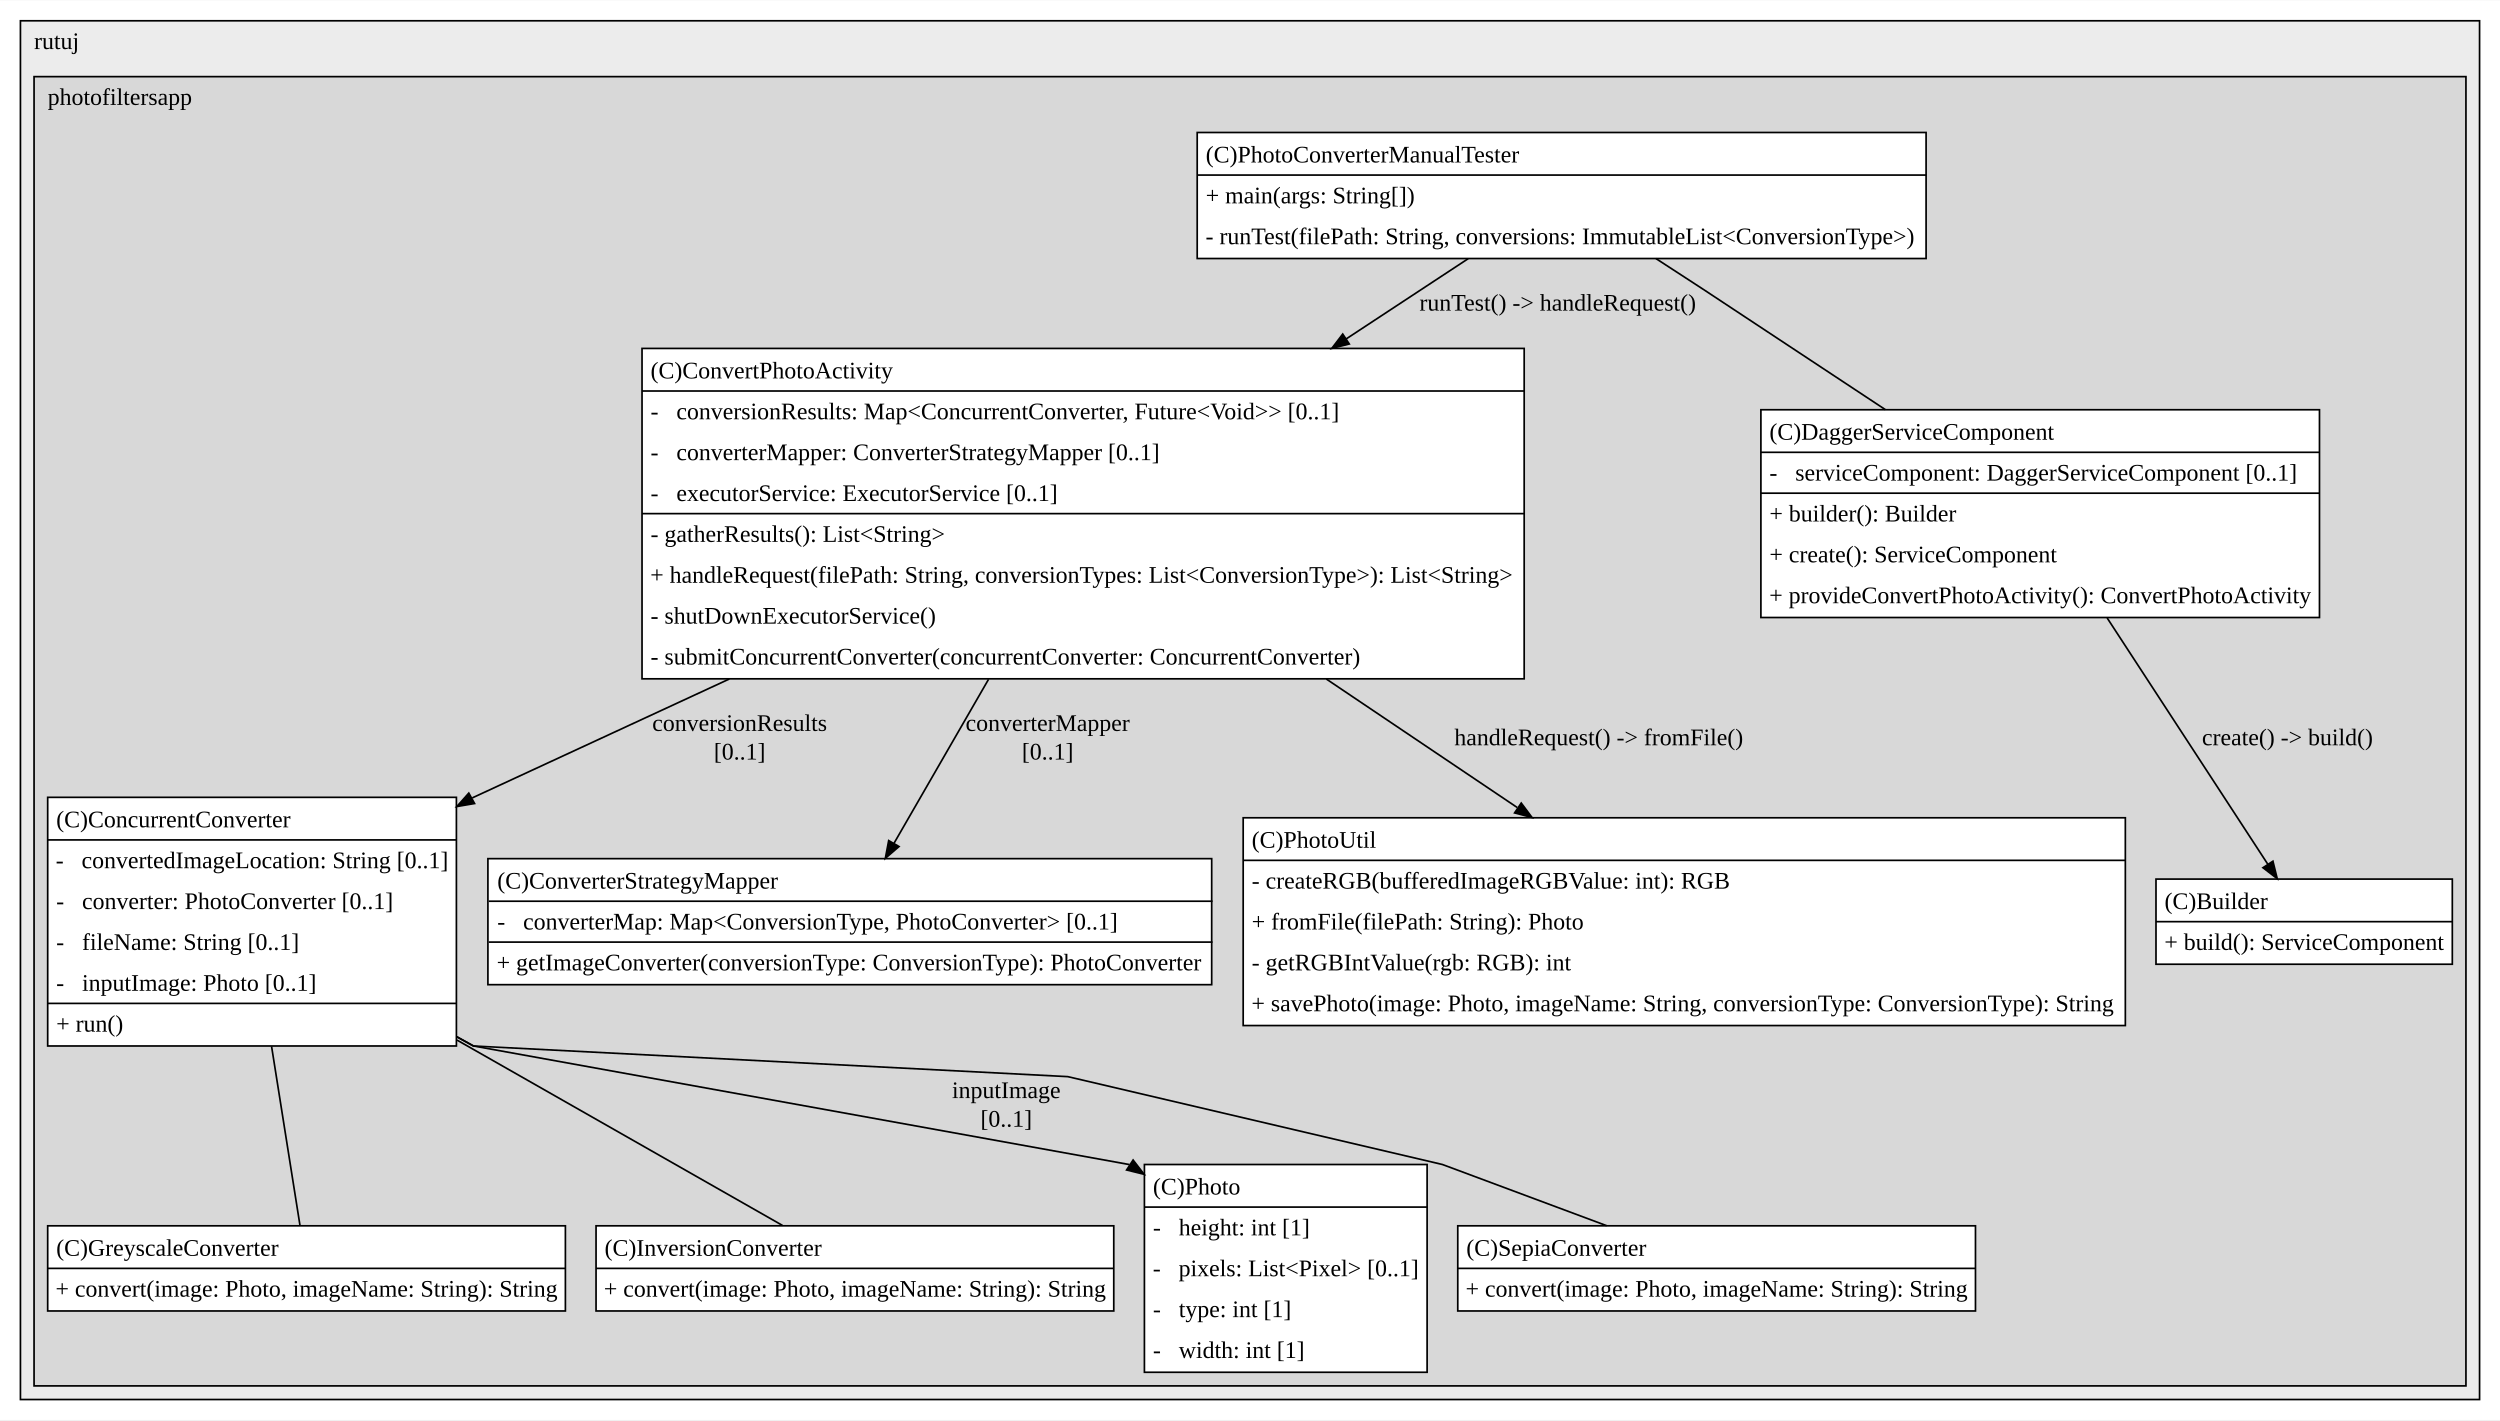
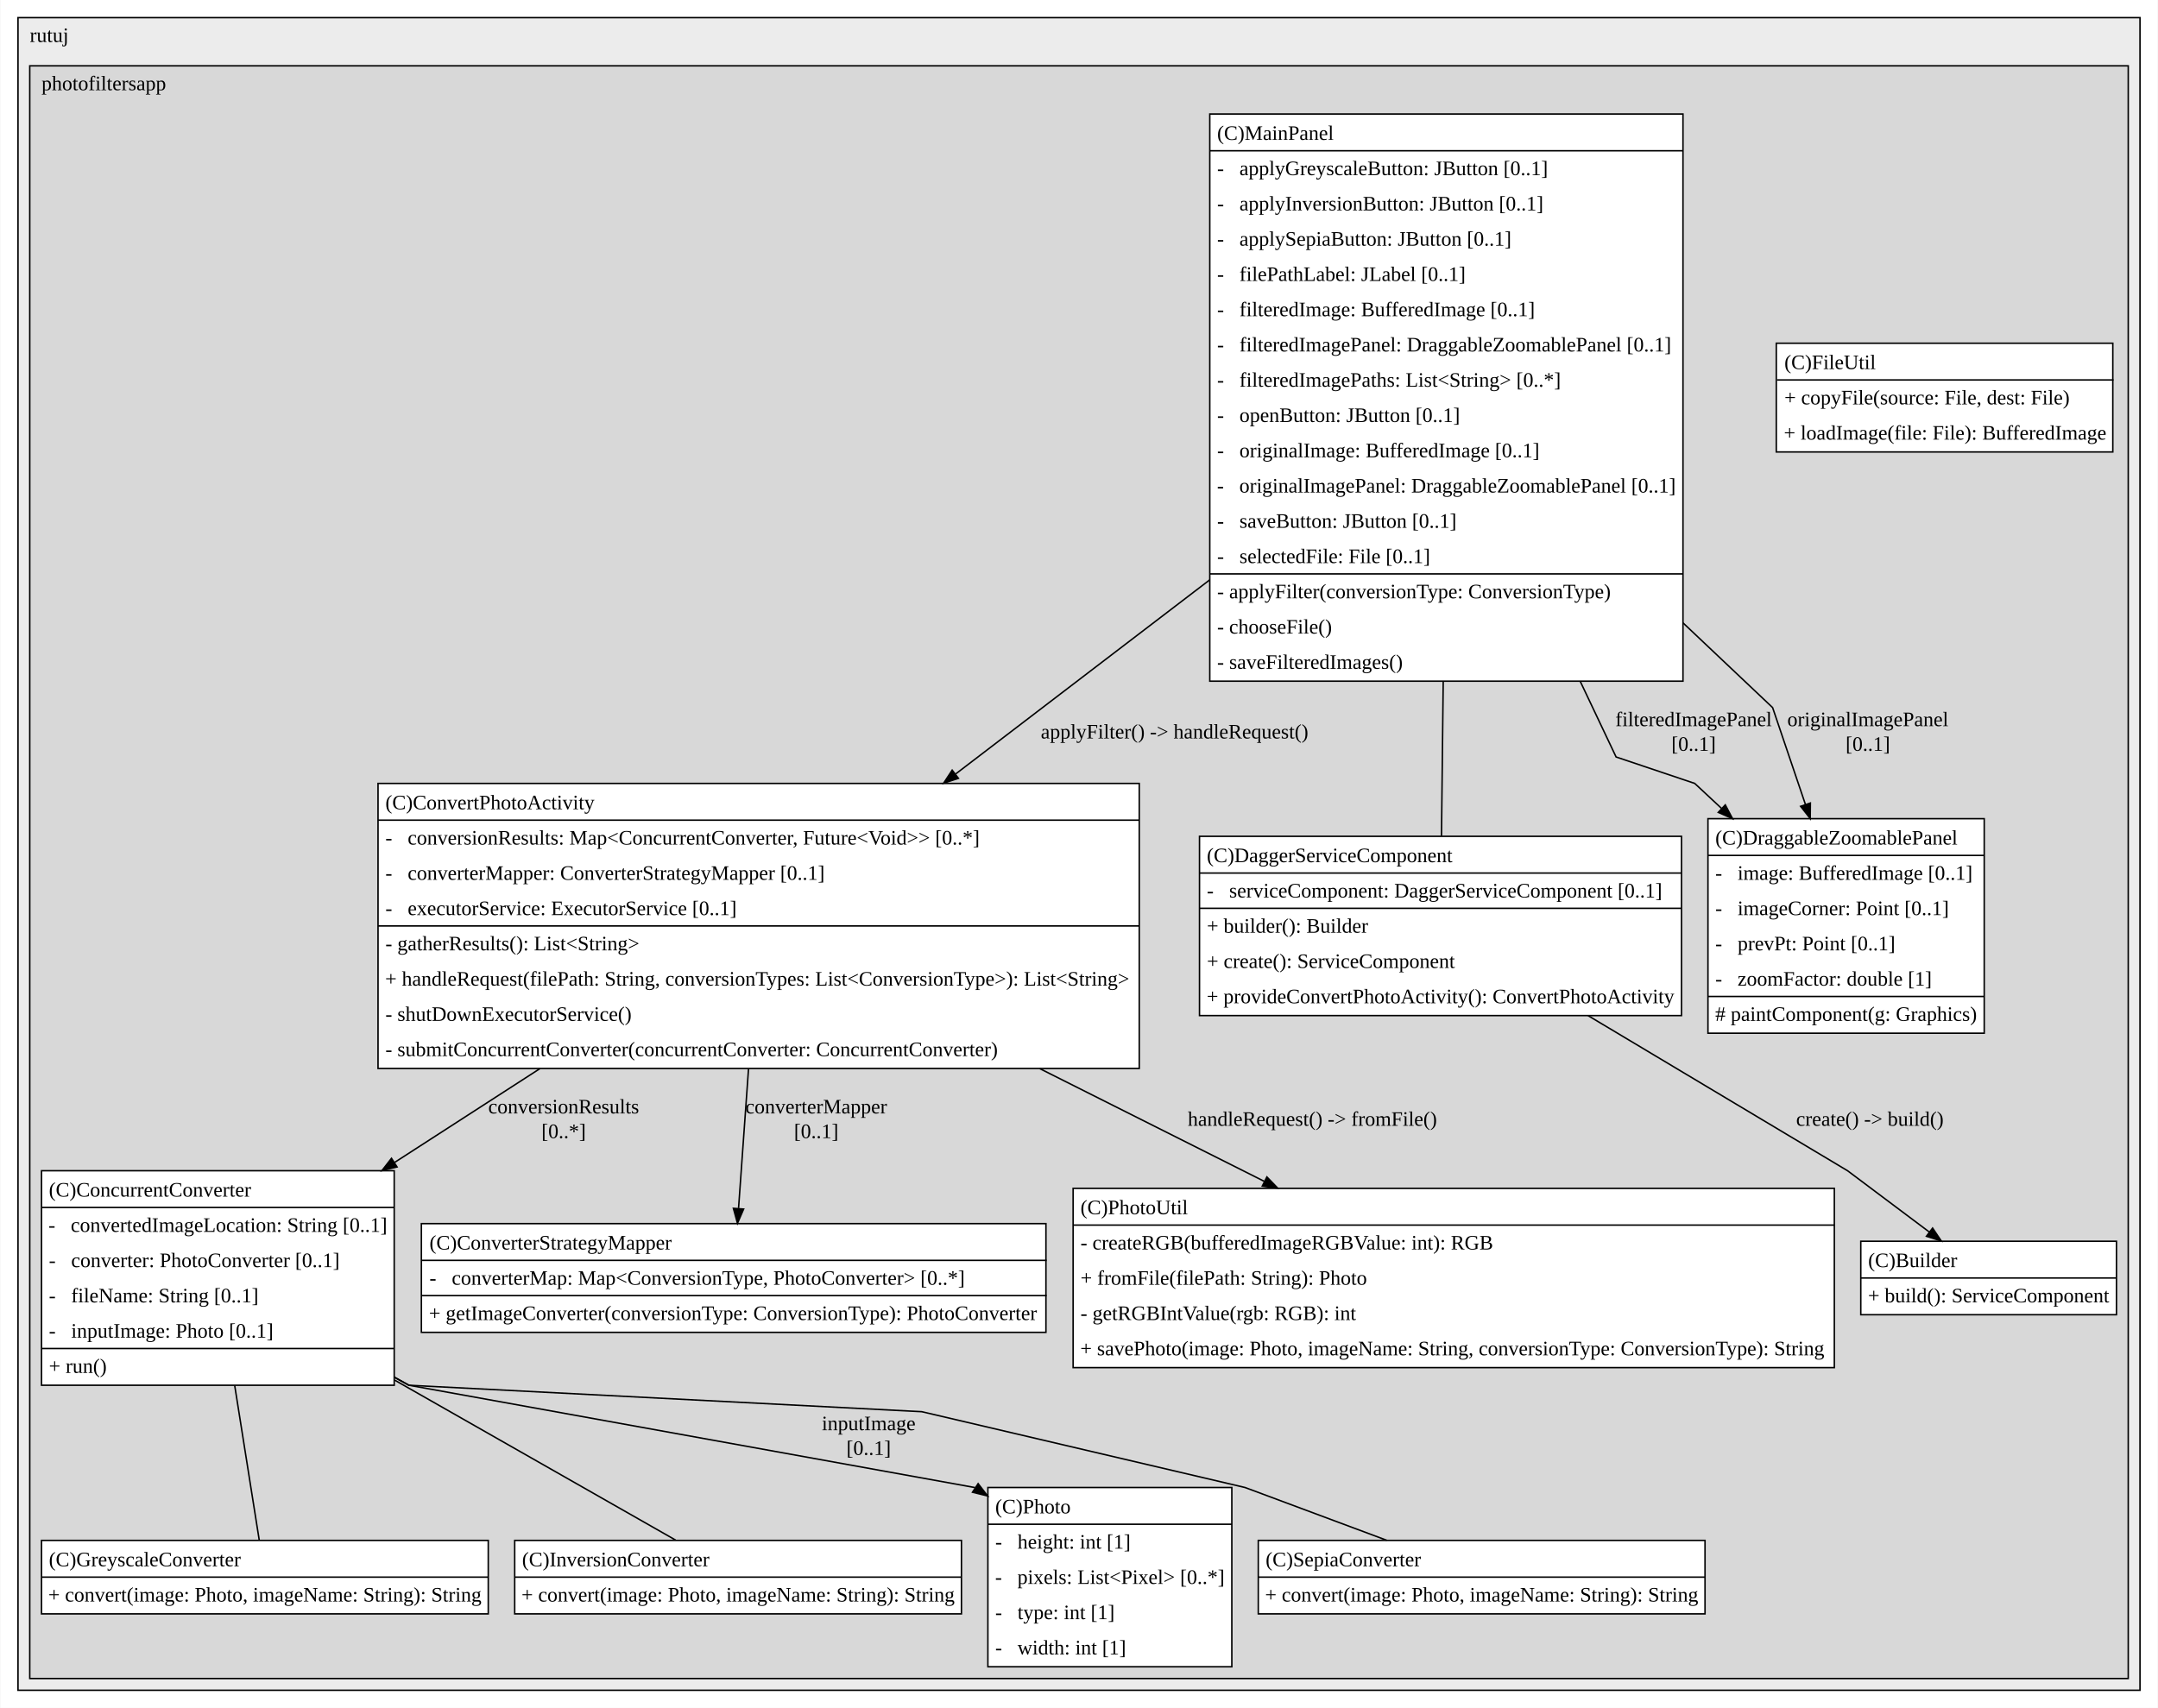
- <svg xmlns="http://www.w3.org/2000/svg" width="1468pt" height="834pt" viewBox="0.00 0.00 1468.00 833.60">
-   <g id="graph0" class="graph" transform="scale(1 1) rotate(0) translate(4 829.6)">
-     <polygon fill="white" stroke="transparent" points="-4,4 -4,-829.6 1464,-829.6 1464,4 -4,4" />
+ <svg xmlns="http://www.w3.org/2000/svg" width="1468pt" height="1162pt" viewBox="0.00 0.00 1468.00 1162.40">
+   <g id="graph0" class="graph" transform="scale(1 1) rotate(0) translate(4 1158.4)">
+     <polygon fill="white" stroke="transparent" points="-4,4 -4,-1158.4 1464,-1158.4 1464,4 -4,4" />
    <g id="clust1" class="cluster">
-       <polygon fill="#ececec" stroke="black" points="8,-8 8,-817.6 1452,-817.6 1452,-8 8,-8" />
-       <text text-anchor="middle" x="29.22" y="-801" font-family="Times New Roman,serif" font-size="14.00">rutuj</text>
+       <polygon fill="#ececec" stroke="black" points="8,-8 8,-1146.4 1452,-1146.4 1452,-8 8,-8" />
+       <text text-anchor="middle" x="29.22" y="-1129.8" font-family="Times New Roman,serif" font-size="14.00">rutuj</text>
    </g>
    <g id="clust2" class="cluster">
-       <polygon fill="#d8d8d8" stroke="black" points="16,-16 16,-784.8 1444,-784.8 1444,-16 16,-16" />
-       <text text-anchor="middle" x="66.38" y="-768.2" font-family="Times New Roman,serif" font-size="14.00">photofiltersapp</text>
+       <polygon fill="#d8d8d8" stroke="black" points="16,-16 16,-1113.6 1444,-1113.6 1444,-16 16,-16" />
+       <text text-anchor="middle" x="66.38" y="-1097" font-family="Times New Roman,serif" font-size="14.00">photofiltersapp</text>
    </g>
    <g id="node1" class="node">
      <polygon fill="#ffffff" stroke="transparent" points="1436,-313.6 1262,-313.6 1262,-263.6 1436,-263.6 1436,-313.6" />
      <text text-anchor="start" x="1267" y="-296" font-family="Times New Roman,serif" font-size="14.00">(C)Builder</text>
      <text text-anchor="start" x="1266.9" y="-272" font-family="Times New Roman,serif" font-size="14.00">+ build(): ServiceComponent</text>
      <polygon fill="black" stroke="black" points="1262,-288.6 1262,-288.6 1436,-288.6 1436,-288.6 1262,-288.6" />
      <polygon fill="none" stroke="black" points="1262,-263.6 1262,-313.6 1436,-313.6 1436,-263.6 1262,-263.6" />
    </g>
    <g id="node2" class="node">
      <polygon fill="#ffffff" stroke="transparent" points="264,-361.6 24,-361.6 24,-215.6 264,-215.6 264,-361.6" />
      <text text-anchor="start" x="29" y="-344" font-family="Times New Roman,serif" font-size="14.00">(C)ConcurrentConverter</text>
      <text text-anchor="start" x="28.73" y="-320" font-family="Times New Roman,serif" font-size="14.00">-   convertedImageLocation: String [0..1]</text>
      <text text-anchor="start" x="29" y="-296" font-family="Times New Roman,serif" font-size="14.00">-   converter: PhotoConverter [0..1]</text>
      <text text-anchor="start" x="29" y="-272" font-family="Times New Roman,serif" font-size="14.00">-   fileName: String [0..1]</text>
      <text text-anchor="start" x="29" y="-248" font-family="Times New Roman,serif" font-size="14.00">-   inputImage: Photo [0..1]</text>
      <text text-anchor="start" x="29" y="-224" font-family="Times New Roman,serif" font-size="14.00">+ run()</text>
      <polygon fill="black" stroke="black" points="24,-336.6 24,-336.6 264,-336.6 264,-336.6 24,-336.6" />
      <polygon fill="black" stroke="black" points="24,-240.6 24,-240.6 264,-240.6 264,-240.6 24,-240.6" />
      <polygon fill="none" stroke="black" points="24,-215.6 24,-361.6 264,-361.6 264,-215.6 24,-215.6" />
    </g>
-     <g id="node6" class="node">
+     <g id="node8" class="node">
      <polygon fill="#ffffff" stroke="transparent" points="328,-110 24,-110 24,-60 328,-60 328,-110" />
      <text text-anchor="start" x="29" y="-92.4" font-family="Times New Roman,serif" font-size="14.00">(C)GreyscaleConverter</text>
      <text text-anchor="start" x="28.58" y="-68.4" font-family="Times New Roman,serif" font-size="14.00">+ convert(image: Photo, imageName: String): String</text>
      <polygon fill="black" stroke="black" points="24,-85 24,-85 328,-85 328,-85 24,-85" />
      <polygon fill="none" stroke="black" points="24,-60 24,-110 328,-110 328,-60 24,-60" />
    </g>
    <g id="edge1" class="edge">
      <path fill="none" stroke="black" d="M155.46,-215.39C161.31,-178.55 168.04,-136.17 172.15,-110.24" />
    </g>
-     <g id="node7" class="node">
+     <g id="node9" class="node">
      <polygon fill="#ffffff" stroke="transparent" points="650,-110 346,-110 346,-60 650,-60 650,-110" />
      <text text-anchor="start" x="351" y="-92.4" font-family="Times New Roman,serif" font-size="14.00">(C)InversionConverter</text>
      <text text-anchor="start" x="350.58" y="-68.4" font-family="Times New Roman,serif" font-size="14.00">+ convert(image: Photo, imageName: String): String</text>
      <polygon fill="black" stroke="black" points="346,-85 346,-85 650,-85 650,-85 346,-85" />
      <polygon fill="none" stroke="black" points="346,-60 346,-110 650,-110 650,-60 346,-60" />
    </g>
    <g id="edge2" class="edge">
      <path fill="none" stroke="black" d="M264.34,-219.07C330.49,-181.4 408.43,-137.01 455.49,-110.21" />
    </g>
-     <g id="node8" class="node">
+     <g id="node11" class="node">
      <polygon fill="#ffffff" stroke="transparent" points="834,-146 668,-146 668,-24 834,-24 834,-146" />
      <text text-anchor="start" x="673" y="-128.4" font-family="Times New Roman,serif" font-size="14.00">(C)Photo</text>
      <text text-anchor="start" x="673" y="-104.4" font-family="Times New Roman,serif" font-size="14.00">-   height: int [1]</text>
-       <text text-anchor="start" x="672.92" y="-80.4" font-family="Times New Roman,serif" font-size="14.00">-   pixels: List&lt;Pixel&gt; [0..1]</text>
+       <text text-anchor="start" x="672.92" y="-80.4" font-family="Times New Roman,serif" font-size="14.00">-   pixels: List&lt;Pixel&gt; [0..*]</text>
      <text text-anchor="start" x="673" y="-56.4" font-family="Times New Roman,serif" font-size="14.00">-   type: int [1]</text>
      <text text-anchor="start" x="673" y="-32.4" font-family="Times New Roman,serif" font-size="14.00">-   width: int [1]</text>
      <polygon fill="black" stroke="black" points="668,-121 668,-121 834,-121 834,-121 668,-121" />
      <polygon fill="none" stroke="black" points="668,-24 668,-146 834,-146 834,-24 668,-24" />
    </g>
    <g id="edge3" class="edge">
      <path fill="none" stroke="black" d="M264.23,-221.01C270.33,-217.63 274,-215.6 274,-215.6 274,-215.6 659,-146 659,-146 659,-146 659.05,-145.97 659.16,-145.9" />
      <polygon fill="black" stroke="black" points="661.36,-148.64 667.82,-140.25 657.53,-142.78 661.36,-148.64" />
      <text text-anchor="middle" x="586.88" y="-185" font-family="Times New Roman,serif" font-size="14.00">inputImage</text>
      <text text-anchor="middle" x="586.88" y="-168.2" font-family="Times New Roman,serif" font-size="14.00">[0..1]</text>
    </g>
-     <g id="node11" class="node">
+     <g id="node13" class="node">
      <polygon fill="#ffffff" stroke="transparent" points="1156,-110 852,-110 852,-60 1156,-60 1156,-110" />
      <text text-anchor="start" x="857" y="-92.4" font-family="Times New Roman,serif" font-size="14.00">(C)SepiaConverter</text>
      <text text-anchor="start" x="856.58" y="-68.4" font-family="Times New Roman,serif" font-size="14.00">+ convert(image: Photo, imageName: String): String</text>
      <polygon fill="black" stroke="black" points="852,-85 852,-85 1156,-85 1156,-85 852,-85" />
      <polygon fill="none" stroke="black" points="852,-60 852,-110 1156,-110 1156,-60 852,-60" />
    </g>
    <g id="edge4" class="edge">
      <path fill="none" stroke="black" d="M264.23,-221.01C270.33,-217.63 274,-215.6 274,-215.6 274,-215.6 623,-197.6 623,-197.6 623,-197.6 843,-146 843,-146 843,-146 894.65,-126.75 939.44,-110.06" />
    </g>
    <g id="node3" class="node">
-       <polygon fill="#ffffff" stroke="transparent" points="891,-625.2 373,-625.2 373,-431.2 891,-431.2 891,-625.2" />
-       <text text-anchor="start" x="378" y="-607.6" font-family="Times New Roman,serif" font-size="14.00">(C)ConvertPhotoActivity</text>
-       <text text-anchor="start" x="378" y="-583.6" font-family="Times New Roman,serif" font-size="14.00">-   conversionResults: Map&lt;ConcurrentConverter, Future&lt;Void&gt;&gt; [0..1]</text>
-       <text text-anchor="start" x="378" y="-559.6" font-family="Times New Roman,serif" font-size="14.00">-   converterMapper: ConverterStrategyMapper [0..1]</text>
-       <text text-anchor="start" x="378" y="-535.6" font-family="Times New Roman,serif" font-size="14.00">-   executorService: ExecutorService [0..1]</text>
-       <text text-anchor="start" x="378" y="-511.6" font-family="Times New Roman,serif" font-size="14.00">- gatherResults(): List&lt;String&gt;</text>
-       <text text-anchor="start" x="377.81" y="-487.6" font-family="Times New Roman,serif" font-size="14.00">+ handleRequest(filePath: String, conversionTypes: List&lt;ConversionType&gt;): List&lt;String&gt;</text>
-       <text text-anchor="start" x="378" y="-463.6" font-family="Times New Roman,serif" font-size="14.00">- shutDownExecutorService()</text>
-       <text text-anchor="start" x="378" y="-439.6" font-family="Times New Roman,serif" font-size="14.00">- submitConcurrentConverter(concurrentConverter: ConcurrentConverter)</text>
-       <polygon fill="black" stroke="black" points="373,-600.2 373,-600.2 891,-600.2 891,-600.2 373,-600.2" />
-       <polygon fill="black" stroke="black" points="373,-528.2 373,-528.2 891,-528.2 891,-528.2 373,-528.2" />
-       <polygon fill="none" stroke="black" points="373,-431.2 373,-625.2 891,-625.2 891,-431.2 373,-431.2" />
+       <polygon fill="#ffffff" stroke="transparent" points="771,-625.2 253,-625.2 253,-431.2 771,-431.2 771,-625.2" />
+       <text text-anchor="start" x="258" y="-607.6" font-family="Times New Roman,serif" font-size="14.00">(C)ConvertPhotoActivity</text>
+       <text text-anchor="start" x="258" y="-583.6" font-family="Times New Roman,serif" font-size="14.00">-   conversionResults: Map&lt;ConcurrentConverter, Future&lt;Void&gt;&gt; [0..*]</text>
+       <text text-anchor="start" x="258" y="-559.6" font-family="Times New Roman,serif" font-size="14.00">-   converterMapper: ConverterStrategyMapper [0..1]</text>
+       <text text-anchor="start" x="258" y="-535.6" font-family="Times New Roman,serif" font-size="14.00">-   executorService: ExecutorService [0..1]</text>
+       <text text-anchor="start" x="258" y="-511.6" font-family="Times New Roman,serif" font-size="14.00">- gatherResults(): List&lt;String&gt;</text>
+       <text text-anchor="start" x="257.81" y="-487.6" font-family="Times New Roman,serif" font-size="14.00">+ handleRequest(filePath: String, conversionTypes: List&lt;ConversionType&gt;): List&lt;String&gt;</text>
+       <text text-anchor="start" x="258" y="-463.6" font-family="Times New Roman,serif" font-size="14.00">- shutDownExecutorService()</text>
+       <text text-anchor="start" x="258" y="-439.6" font-family="Times New Roman,serif" font-size="14.00">- submitConcurrentConverter(concurrentConverter: ConcurrentConverter)</text>
+       <polygon fill="black" stroke="black" points="253,-600.2 253,-600.2 771,-600.2 771,-600.2 253,-600.2" />
+       <polygon fill="black" stroke="black" points="253,-528.2 253,-528.2 771,-528.2 771,-528.2 253,-528.2" />
+       <polygon fill="none" stroke="black" points="253,-431.2 253,-625.2 771,-625.2 771,-431.2 253,-431.2" />
    </g>
    <g id="edge5" class="edge">
-       <path fill="none" stroke="black" d="M424.27,-431.11C345.3,-394.58 274,-361.6 274,-361.6 274,-361.6 273.77,-361.47 273.33,-361.23" />
-       <polygon fill="black" stroke="black" points="274.67,-357.97 264.23,-356.19 271.28,-364.1 274.67,-357.97" />
-       <text text-anchor="middle" x="430.32" y="-400.6" font-family="Times New Roman,serif" font-size="14.00">conversionResults</text>
-       <text text-anchor="middle" x="430.32" y="-383.8" font-family="Times New Roman,serif" font-size="14.00">[0..1]</text>
+       <path fill="none" stroke="black" d="M363.12,-431.07C330.18,-409.8 295.67,-387.53 264.05,-367.11" />
+       <polygon fill="black" stroke="black" points="265.95,-364.17 255.65,-361.69 262.15,-370.05 265.95,-364.17" />
+       <text text-anchor="middle" x="379.32" y="-400.6" font-family="Times New Roman,serif" font-size="14.00">conversionResults</text>
+       <text text-anchor="middle" x="379.32" y="-383.8" font-family="Times New Roman,serif" font-size="14.00">[0..*]</text>
    </g>
    <g id="node4" class="node">
      <polygon fill="#ffffff" stroke="transparent" points="707.5,-325.6 282.5,-325.6 282.5,-251.6 707.5,-251.6 707.5,-325.6" />
      <text text-anchor="start" x="288" y="-308" font-family="Times New Roman,serif" font-size="14.00">(C)ConverterStrategyMapper</text>
-       <text text-anchor="start" x="288" y="-284" font-family="Times New Roman,serif" font-size="14.00">-   converterMap: Map&lt;ConversionType, PhotoConverter&gt; [0..1]</text>
+       <text text-anchor="start" x="288" y="-284" font-family="Times New Roman,serif" font-size="14.00">-   converterMap: Map&lt;ConversionType, PhotoConverter&gt; [0..*]</text>
      <text text-anchor="start" x="287.64" y="-260" font-family="Times New Roman,serif" font-size="14.00">+ getImageConverter(conversionType: ConversionType): PhotoConverter</text>
      <polygon fill="black" stroke="black" points="283,-300.6 283,-300.6 708,-300.6 708,-300.6 283,-300.6" />
      <polygon fill="black" stroke="black" points="283,-276.6 283,-276.6 708,-276.6 708,-276.6 283,-276.6" />
      <polygon fill="none" stroke="black" points="282.5,-251.6 282.5,-325.6 707.5,-325.6 707.5,-251.6 282.5,-251.6" />
    </g>
    <g id="edge6" class="edge">
-       <path fill="none" stroke="black" d="M576.47,-430.9C557.28,-397.62 536.68,-361.89 520.99,-334.68" />
-       <polygon fill="black" stroke="black" points="523.9,-332.71 515.87,-325.8 517.84,-336.21 523.9,-332.71" />
-       <text text-anchor="middle" x="611.19" y="-400.6" font-family="Times New Roman,serif" font-size="14.00">converterMapper</text>
-       <text text-anchor="middle" x="611.19" y="-383.8" font-family="Times New Roman,serif" font-size="14.00">[0..1]</text>
-     </g>
-     <g id="node10" class="node">
+       <path fill="none" stroke="black" d="M505.11,-430.9C502.77,-398.2 500.26,-363.13 498.33,-336.11" />
+       <polygon fill="black" stroke="black" points="501.79,-335.52 497.59,-325.8 494.81,-336.02 501.79,-335.52" />
+       <text text-anchor="middle" x="551.19" y="-400.6" font-family="Times New Roman,serif" font-size="14.00">converterMapper</text>
+       <text text-anchor="middle" x="551.19" y="-383.8" font-family="Times New Roman,serif" font-size="14.00">[0..1]</text>
+     </g>
+     <g id="node12" class="node">
      <polygon fill="#ffffff" stroke="transparent" points="1244,-349.6 726,-349.6 726,-227.6 1244,-227.6 1244,-349.6" />
      <text text-anchor="start" x="731" y="-332" font-family="Times New Roman,serif" font-size="14.00">(C)PhotoUtil</text>
      <text text-anchor="start" x="731" y="-308" font-family="Times New Roman,serif" font-size="14.00">- createRGB(bufferedImageRGBValue: int): RGB</text>
      <text text-anchor="start" x="731" y="-284" font-family="Times New Roman,serif" font-size="14.00">+ fromFile(filePath: String): Photo</text>
      <text text-anchor="start" x="731" y="-260" font-family="Times New Roman,serif" font-size="14.00">- getRGBIntValue(rgb: RGB): int</text>
      <text text-anchor="start" x="730.85" y="-236" font-family="Times New Roman,serif" font-size="14.00">+ savePhoto(image: Photo, imageName: String, conversionType: ConversionType): String</text>
      <polygon fill="black" stroke="black" points="726,-324.6 726,-324.6 1244,-324.6 1244,-324.6 726,-324.6" />
      <polygon fill="none" stroke="black" points="726,-227.6 726,-349.6 1244,-349.6 1244,-227.6 726,-227.6" />
    </g>
    <g id="edge7" class="edge">
-       <path fill="none" stroke="black" d="M774.82,-431.07C812.45,-405.74 852.21,-378.98 886.9,-355.63" />
-       <polygon fill="black" stroke="black" points="889.27,-358.25 895.61,-349.77 885.36,-352.45 889.27,-358.25" />
-       <text text-anchor="middle" x="934.8" y="-392.2" font-family="Times New Roman,serif" font-size="14.00">handleRequest() -&gt; fromFile()</text>
+       <path fill="none" stroke="black" d="M703.36,-431.07C754.76,-405.26 809.11,-377.96 856.21,-354.3" />
+       <polygon fill="black" stroke="black" points="857.86,-357.38 865.22,-349.77 854.72,-351.13 857.86,-357.38" />
+       <text text-anchor="middle" x="888.8" y="-392.2" font-family="Times New Roman,serif" font-size="14.00">handleRequest() -&gt; fromFile()</text>
    </g>
    <g id="node5" class="node">
-       <polygon fill="#ffffff" stroke="transparent" points="1358,-589.2 1030,-589.2 1030,-467.2 1358,-467.2 1358,-589.2" />
-       <text text-anchor="start" x="1035" y="-571.6" font-family="Times New Roman,serif" font-size="14.00">(C)DaggerServiceComponent</text>
-       <text text-anchor="start" x="1035" y="-547.6" font-family="Times New Roman,serif" font-size="14.00">-   serviceComponent: DaggerServiceComponent [0..1]</text>
-       <text text-anchor="start" x="1035" y="-523.6" font-family="Times New Roman,serif" font-size="14.00">+ builder(): Builder</text>
-       <text text-anchor="start" x="1035" y="-499.6" font-family="Times New Roman,serif" font-size="14.00">+ create(): ServiceComponent</text>
-       <text text-anchor="start" x="1034.9" y="-475.6" font-family="Times New Roman,serif" font-size="14.00">+ provideConvertPhotoActivity(): ConvertPhotoActivity</text>
-       <polygon fill="black" stroke="black" points="1030,-564.2 1030,-564.2 1358,-564.2 1358,-564.2 1030,-564.2" />
-       <polygon fill="black" stroke="black" points="1030,-540.2 1030,-540.2 1358,-540.2 1358,-540.2 1030,-540.2" />
-       <polygon fill="none" stroke="black" points="1030,-467.2 1030,-589.2 1358,-589.2 1358,-467.2 1030,-467.2" />
+       <polygon fill="#ffffff" stroke="transparent" points="1140,-589.2 812,-589.2 812,-467.2 1140,-467.2 1140,-589.2" />
+       <text text-anchor="start" x="817" y="-571.6" font-family="Times New Roman,serif" font-size="14.00">(C)DaggerServiceComponent</text>
+       <text text-anchor="start" x="817" y="-547.6" font-family="Times New Roman,serif" font-size="14.00">-   serviceComponent: DaggerServiceComponent [0..1]</text>
+       <text text-anchor="start" x="817" y="-523.6" font-family="Times New Roman,serif" font-size="14.00">+ builder(): Builder</text>
+       <text text-anchor="start" x="817" y="-499.6" font-family="Times New Roman,serif" font-size="14.00">+ create(): ServiceComponent</text>
+       <text text-anchor="start" x="816.9" y="-475.6" font-family="Times New Roman,serif" font-size="14.00">+ provideConvertPhotoActivity(): ConvertPhotoActivity</text>
+       <polygon fill="black" stroke="black" points="812,-564.2 812,-564.2 1140,-564.2 1140,-564.2 812,-564.2" />
+       <polygon fill="black" stroke="black" points="812,-540.2 812,-540.2 1140,-540.2 1140,-540.2 812,-540.2" />
+       <polygon fill="none" stroke="black" points="812,-467.2 812,-589.2 1140,-589.2 1140,-467.2 812,-467.2" />
    </g>
    <g id="edge8" class="edge">
-       <path fill="none" stroke="black" d="M1233.31,-466.94C1263.29,-420.99 1303.42,-359.47 1327.68,-322.28" />
-       <polygon fill="black" stroke="black" points="1330.66,-324.11 1333.2,-313.82 1324.8,-320.29 1330.66,-324.11" />
-       <text text-anchor="middle" x="1339.19" y="-392.2" font-family="Times New Roman,serif" font-size="14.00">create() -&gt; build()</text>
-     </g>
-     <g id="node9" class="node">
-       <polygon fill="#ffffff" stroke="transparent" points="1127,-752 699,-752 699,-678 1127,-678 1127,-752" />
-       <text text-anchor="start" x="704" y="-734.4" font-family="Times New Roman,serif" font-size="14.00">(C)PhotoConverterManualTester</text>
-       <text text-anchor="start" x="704" y="-710.4" font-family="Times New Roman,serif" font-size="14.00">+ main(args: String[])</text>
-       <text text-anchor="start" x="703.9" y="-686.4" font-family="Times New Roman,serif" font-size="14.00">- runTest(filePath: String, conversions: ImmutableList&lt;ConversionType&gt;)</text>
-       <polygon fill="black" stroke="black" points="699,-727 699,-727 1127,-727 1127,-727 699,-727" />
-       <polygon fill="none" stroke="black" points="699,-678 699,-752 1127,-752 1127,-678 699,-678" />
+       <path fill="none" stroke="black" d="M1076.4,-467.18C1155.67,-419.79 1253,-361.6 1253,-361.6 1253,-361.6 1282.47,-339.5 1308.75,-319.79" />
+       <polygon fill="black" stroke="black" points="1310.87,-322.58 1316.77,-313.78 1306.67,-316.98 1310.87,-322.58" />
+       <text text-anchor="middle" x="1268.19" y="-392.2" font-family="Times New Roman,serif" font-size="14.00">create() -&gt; build()</text>
+     </g>
+     <g id="node6" class="node">
+       <polygon fill="#ffffff" stroke="transparent" points="1346,-601.2 1158,-601.2 1158,-455.2 1346,-455.2 1346,-601.2" />
+       <text text-anchor="start" x="1163" y="-583.6" font-family="Times New Roman,serif" font-size="14.00">(C)DraggableZoomablePanel</text>
+       <text text-anchor="start" x="1163" y="-559.6" font-family="Times New Roman,serif" font-size="14.00">-   image: BufferedImage [0..1]</text>
+       <text text-anchor="start" x="1163" y="-535.6" font-family="Times New Roman,serif" font-size="14.00">-   imageCorner: Point [0..1]</text>
+       <text text-anchor="start" x="1163" y="-511.6" font-family="Times New Roman,serif" font-size="14.00">-   prevPt: Point [0..1]</text>
+       <text text-anchor="start" x="1163" y="-487.6" font-family="Times New Roman,serif" font-size="14.00">-   zoomFactor: double [1]</text>
+       <text text-anchor="start" x="1162.96" y="-463.6" font-family="Times New Roman,serif" font-size="14.00"># paintComponent(g: Graphics)</text>
+       <polygon fill="black" stroke="black" points="1158,-576.2 1158,-576.2 1346,-576.2 1346,-576.2 1158,-576.2" />
+       <polygon fill="black" stroke="black" points="1158,-480.2 1158,-480.2 1346,-480.2 1346,-480.2 1158,-480.2" />
+       <polygon fill="none" stroke="black" points="1158,-455.2 1158,-601.2 1346,-601.2 1346,-455.2 1158,-455.2" />
+     </g>
+     <g id="node7" class="node">
+       <polygon fill="#ffffff" stroke="transparent" points="1433.5,-924.8 1204.5,-924.8 1204.5,-850.8 1433.5,-850.8 1433.5,-924.8" />
+       <text text-anchor="start" x="1210" y="-907.2" font-family="Times New Roman,serif" font-size="14.00">(C)FileUtil</text>
+       <text text-anchor="start" x="1210" y="-883.2" font-family="Times New Roman,serif" font-size="14.00">+ copyFile(source: File, dest: File)</text>
+       <text text-anchor="start" x="1209.63" y="-859.2" font-family="Times New Roman,serif" font-size="14.00">+ loadImage(file: File): BufferedImage</text>
+       <polygon fill="black" stroke="black" points="1205,-899.8 1205,-899.8 1434,-899.8 1434,-899.8 1205,-899.8" />
+       <polygon fill="none" stroke="black" points="1204.5,-850.8 1204.5,-924.8 1433.5,-924.8 1433.5,-850.8 1204.5,-850.8" />
+     </g>
+     <g id="node10" class="node">
+       <polygon fill="#ffffff" stroke="transparent" points="1141,-1080.8 819,-1080.8 819,-694.8 1141,-694.8 1141,-1080.8" />
+       <text text-anchor="start" x="824" y="-1063.2" font-family="Times New Roman,serif" font-size="14.00">(C)MainPanel</text>
+       <text text-anchor="start" x="824" y="-1039.2" font-family="Times New Roman,serif" font-size="14.00">-   applyGreyscaleButton: JButton [0..1]</text>
+       <text text-anchor="start" x="824" y="-1015.2" font-family="Times New Roman,serif" font-size="14.00">-   applyInversionButton: JButton [0..1]</text>
+       <text text-anchor="start" x="824" y="-991.2" font-family="Times New Roman,serif" font-size="14.00">-   applySepiaButton: JButton [0..1]</text>
+       <text text-anchor="start" x="824" y="-967.2" font-family="Times New Roman,serif" font-size="14.00">-   filePathLabel: JLabel [0..1]</text>
+       <text text-anchor="start" x="824" y="-943.2" font-family="Times New Roman,serif" font-size="14.00">-   filteredImage: BufferedImage [0..1]</text>
+       <text text-anchor="start" x="824" y="-919.2" font-family="Times New Roman,serif" font-size="14.00">-   filteredImagePanel: DraggableZoomablePanel [0..1]</text>
+       <text text-anchor="start" x="824" y="-895.2" font-family="Times New Roman,serif" font-size="14.00">-   filteredImagePaths: List&lt;String&gt; [0..*]</text>
+       <text text-anchor="start" x="824" y="-871.2" font-family="Times New Roman,serif" font-size="14.00">-   openButton: JButton [0..1]</text>
+       <text text-anchor="start" x="824" y="-847.2" font-family="Times New Roman,serif" font-size="14.00">-   originalImage: BufferedImage [0..1]</text>
+       <text text-anchor="start" x="823.92" y="-823.2" font-family="Times New Roman,serif" font-size="14.00">-   originalImagePanel: DraggableZoomablePanel [0..1]</text>
+       <text text-anchor="start" x="824" y="-799.2" font-family="Times New Roman,serif" font-size="14.00">-   saveButton: JButton [0..1]</text>
+       <text text-anchor="start" x="824" y="-775.2" font-family="Times New Roman,serif" font-size="14.00">-   selectedFile: File [0..1]</text>
+       <text text-anchor="start" x="824" y="-751.2" font-family="Times New Roman,serif" font-size="14.00">- applyFilter(conversionType: ConversionType)</text>
+       <text text-anchor="start" x="824" y="-727.2" font-family="Times New Roman,serif" font-size="14.00">- chooseFile()</text>
+       <text text-anchor="start" x="824" y="-703.2" font-family="Times New Roman,serif" font-size="14.00">- saveFilteredImages()</text>
+       <polygon fill="black" stroke="black" points="819,-1055.8 819,-1055.8 1141,-1055.8 1141,-1055.8 819,-1055.8" />
+       <polygon fill="black" stroke="black" points="819,-767.8 819,-767.8 1141,-767.8 1141,-767.8 819,-767.8" />
+       <polygon fill="none" stroke="black" points="819,-694.8 819,-1080.8 1141,-1080.8 1141,-694.8 819,-694.8" />
    </g>
    <g id="edge9" class="edge">
-       <path fill="none" stroke="black" d="M858.15,-677.93C837.18,-664.14 812.1,-647.64 786.39,-630.73" />
-       <polygon fill="black" stroke="black" points="788.3,-627.8 778.02,-625.23 784.45,-633.65 788.3,-627.8" />
-       <text text-anchor="middle" x="910.69" y="-647.4" font-family="Times New Roman,serif" font-size="14.00">runTest() -&gt; handleRequest()</text>
+       <path fill="none" stroke="black" d="M818.94,-763.73C762.61,-720.69 700,-672.85 646.11,-631.67" />
+       <polygon fill="black" stroke="black" points="647.95,-628.67 637.88,-625.38 643.7,-634.24 647.95,-628.67" />
+       <text text-anchor="middle" x="795.03" y="-655.8" font-family="Times New Roman,serif" font-size="14.00">applyFilter() -&gt; handleRequest()</text>
    </g>
    <g id="edge10" class="edge">
-       <path fill="none" stroke="black" d="M968.36,-677.98C983.59,-668.08 996,-660 996,-660 996,-660 1051.06,-623.63 1103.11,-589.24" />
+       <path fill="none" stroke="black" d="M977.85,-694.65C977.42,-656.42 977,-619.01 976.67,-589.46" />
+     </g>
+     <g id="edge11" class="edge">
+       <path fill="none" stroke="black" d="M1071.14,-694.56C1085.38,-664.53 1095.49,-643.2 1095.49,-643.2 1095.49,-643.2 1149,-625.2 1149,-625.2 1149,-625.2 1156.37,-618.33 1167.18,-608.26" />
+       <polygon fill="black" stroke="black" points="1169.8,-610.6 1174.73,-601.22 1165.02,-605.48 1169.8,-610.6" />
+       <text text-anchor="middle" x="1148.25" y="-664.2" font-family="Times New Roman,serif" font-size="14.00">filteredImagePanel</text>
+       <text text-anchor="middle" x="1148.25" y="-647.4" font-family="Times New Roman,serif" font-size="14.00">[0..1]</text>
+     </g>
+     <g id="edge12" class="edge">
+       <path fill="none" stroke="black" d="M1141.04,-734.46C1175.62,-701.76 1202,-676.8 1202,-676.8 1202,-676.8 1212.77,-645 1224.32,-610.92" />
+       <polygon fill="black" stroke="black" points="1227.69,-611.86 1227.59,-601.27 1221.06,-609.62 1227.69,-611.86" />
+       <text text-anchor="middle" x="1266.81" y="-664.2" font-family="Times New Roman,serif" font-size="14.00">originalImagePanel</text>
+       <text text-anchor="middle" x="1266.81" y="-647.4" font-family="Times New Roman,serif" font-size="14.00">[0..1]</text>
    </g>
  </g>
</svg>
